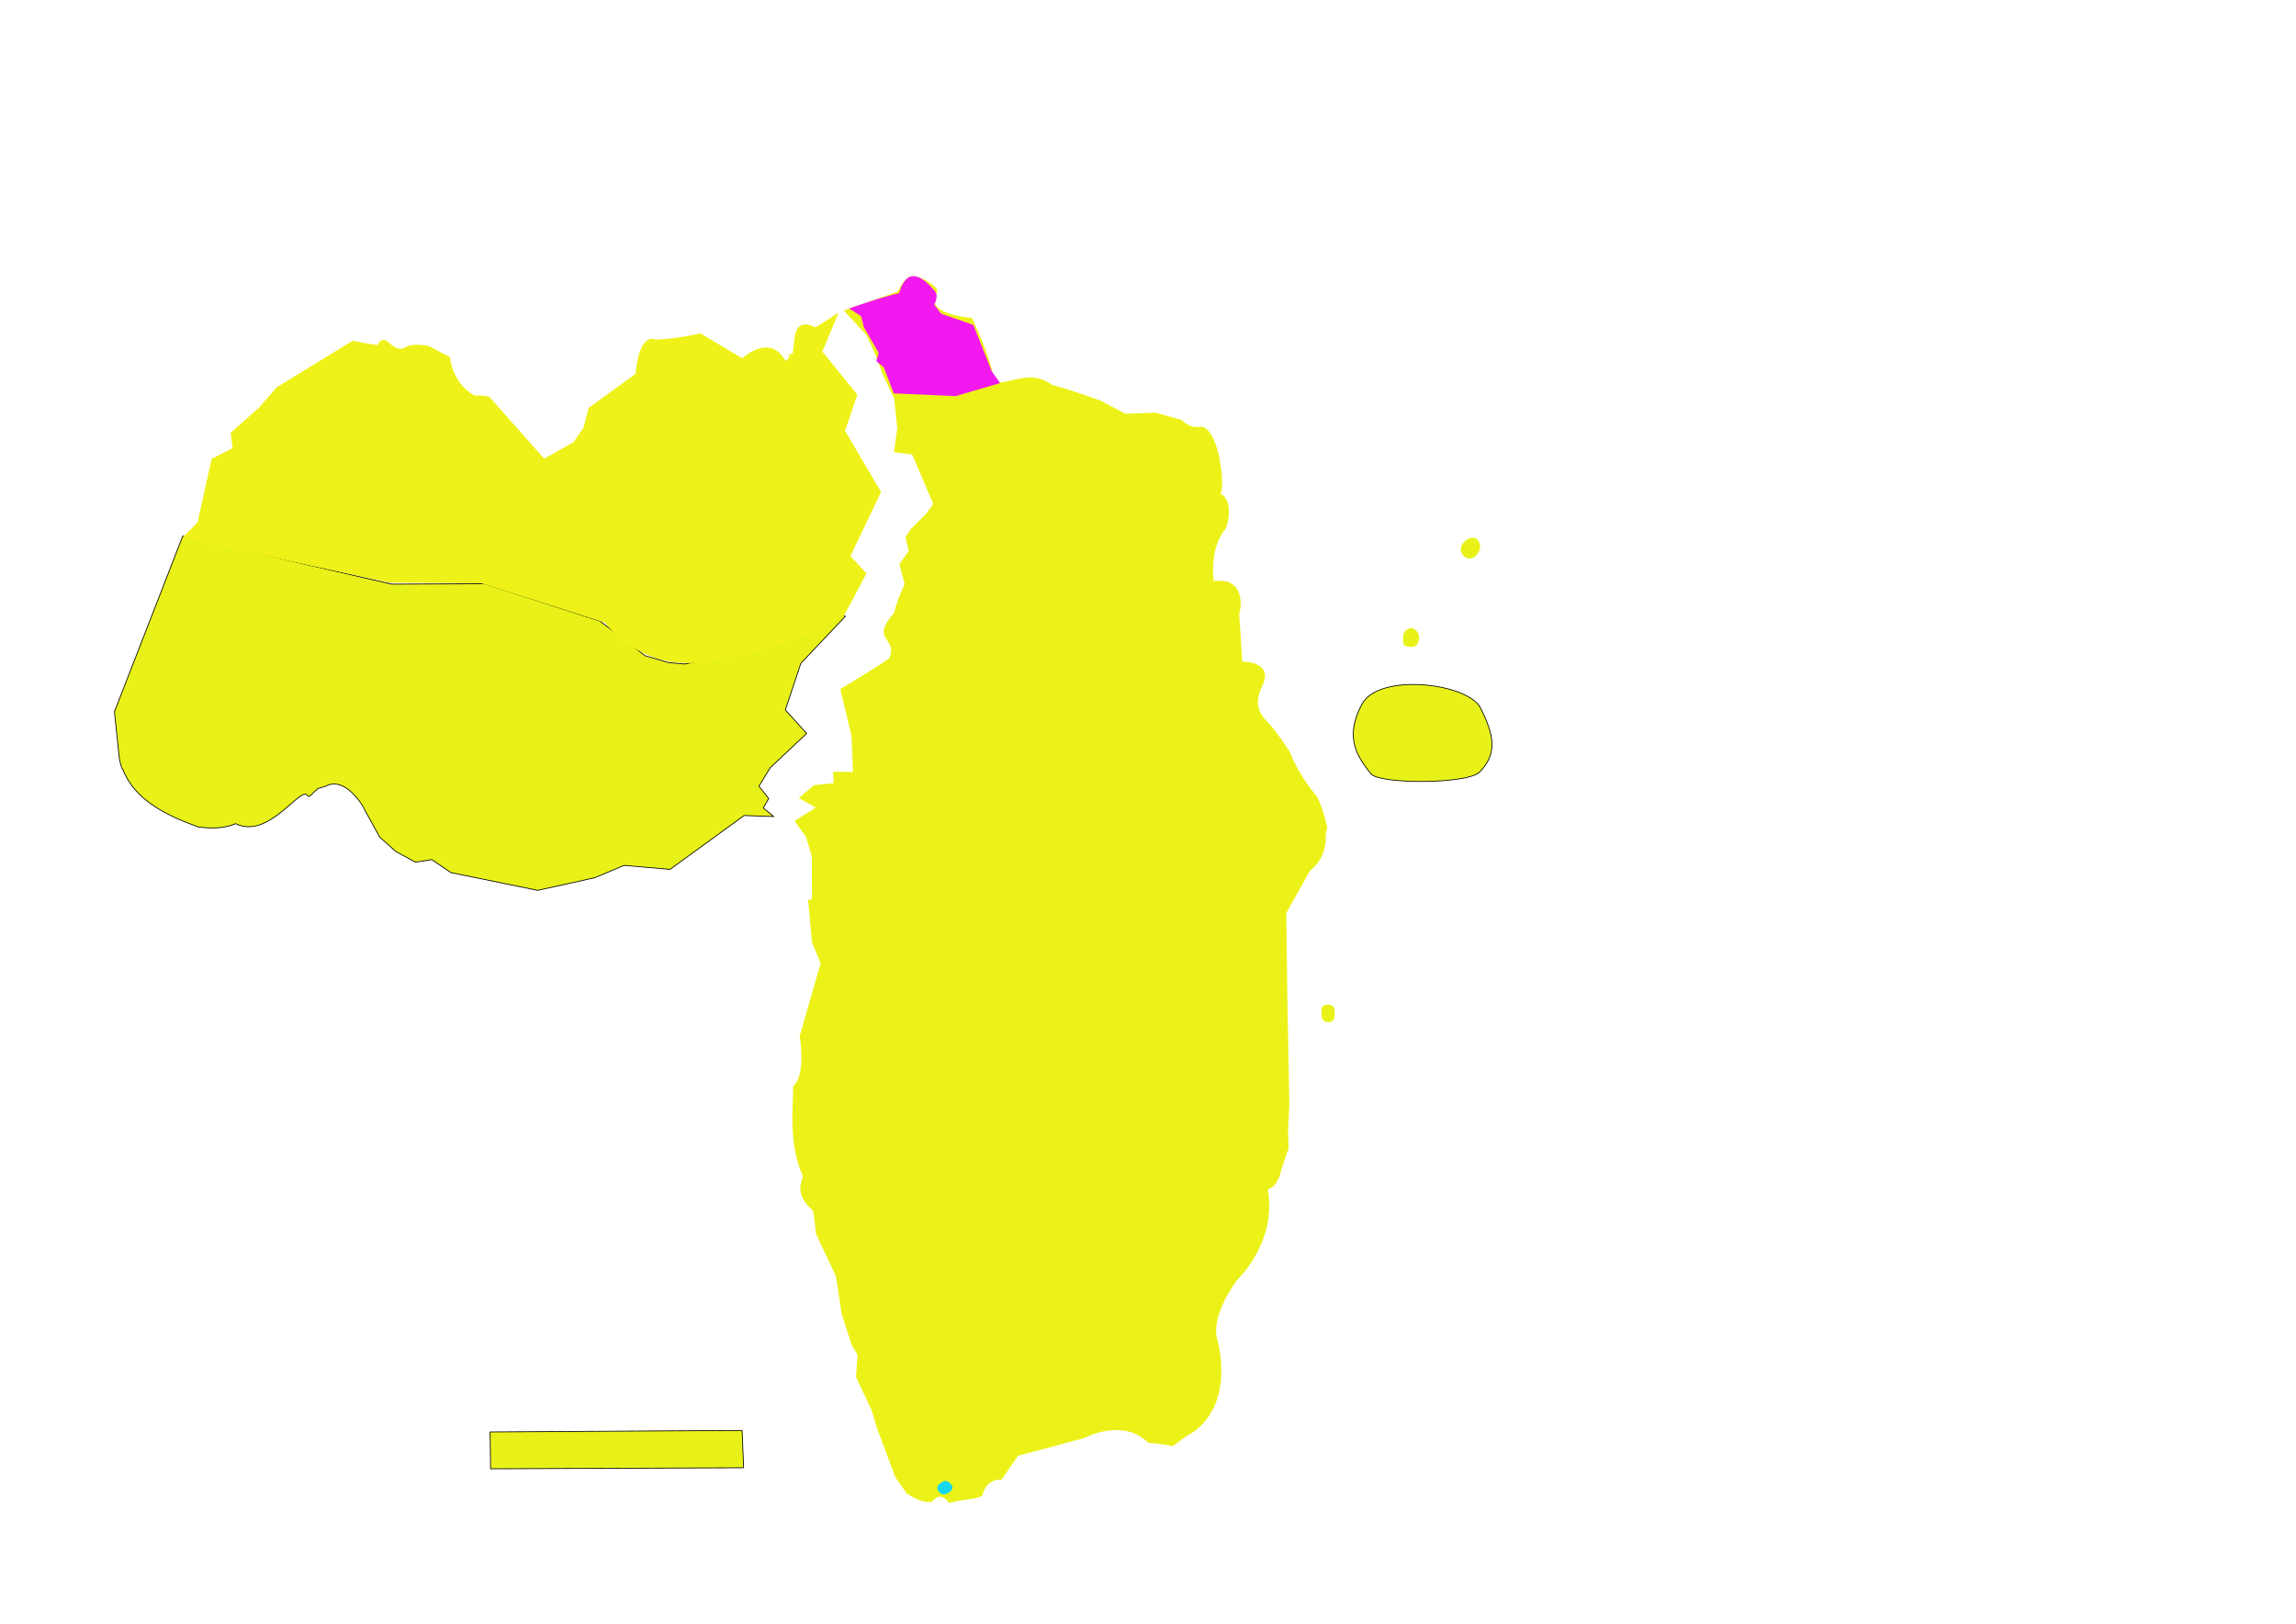
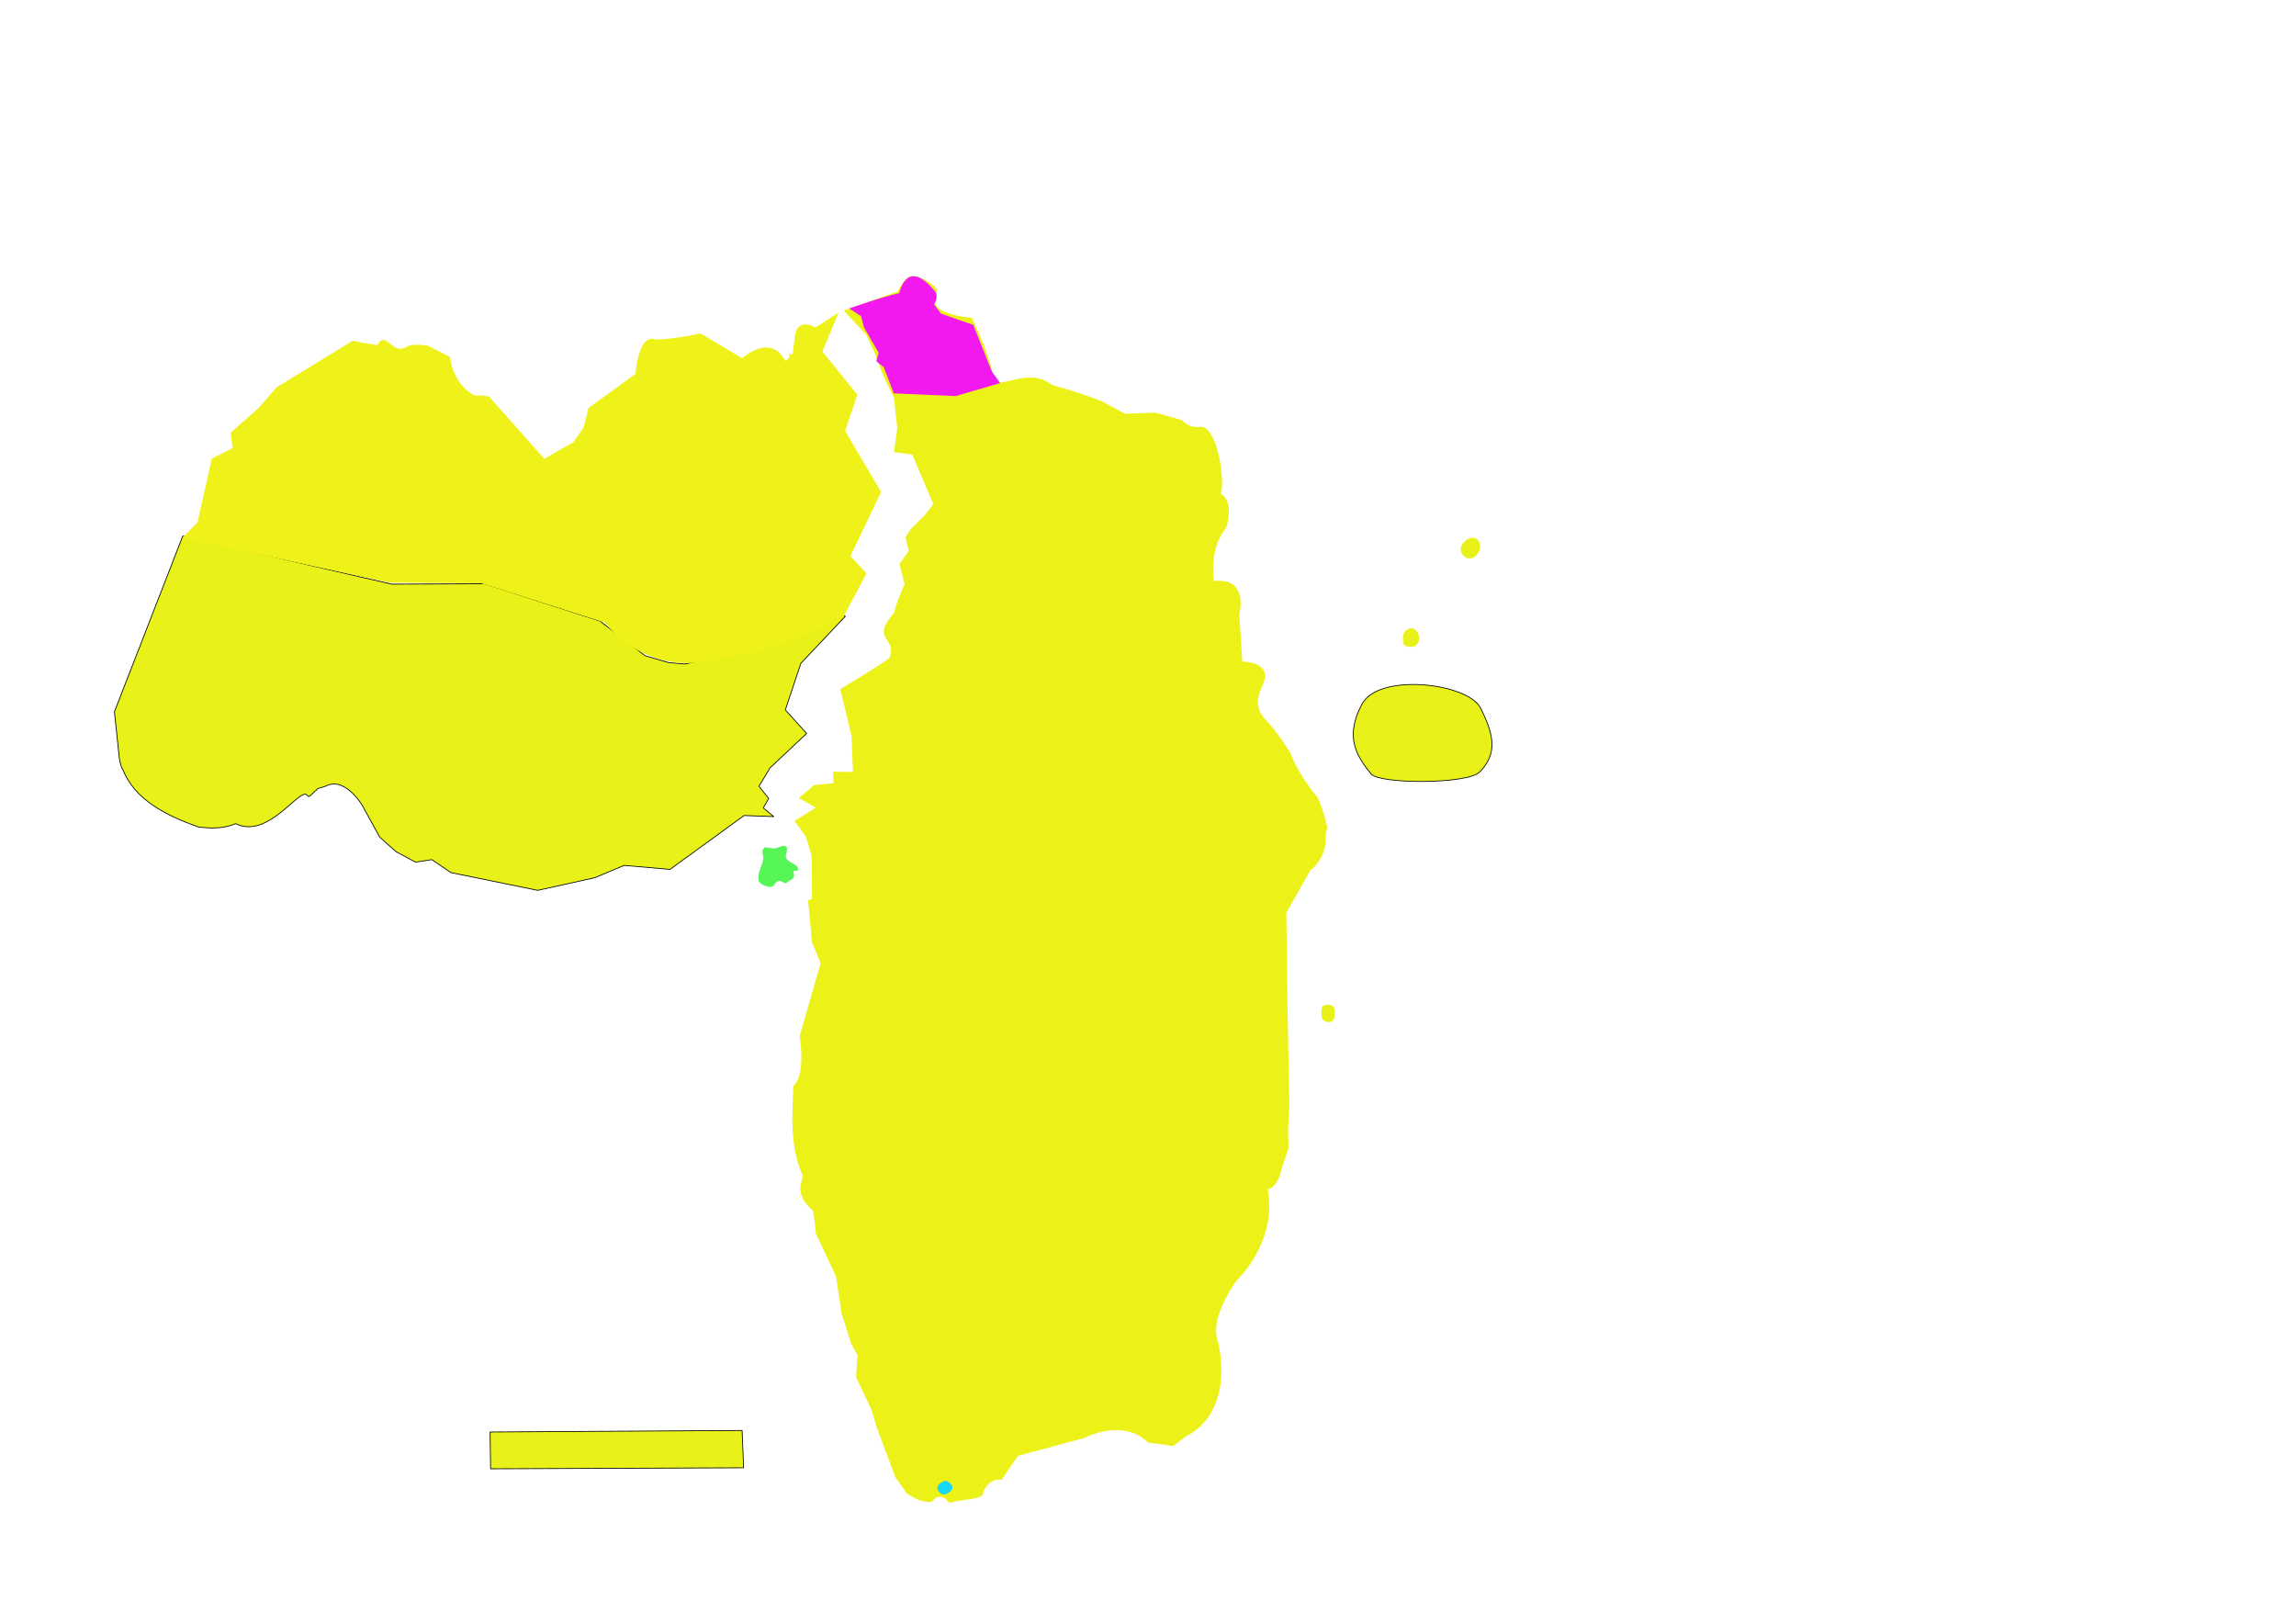
<svg xmlns="http://www.w3.org/2000/svg" width="1123mm" height="794mm" viewBox="0 0 1123 794" version="1.1" id="svg1" xml:space="preserve">
  <defs id="defs1" />
  <g id="layer1" transform="translate(28.97187,-5.820836)">
    <path style="fill:#e9f218;fill-opacity:1;stroke:#000000;stroke-width:0.378;stroke-linecap:round;stroke-linejoin:round;stroke-opacity:0.992" d="m 210.738,706.109 0.25,18.002 123.765,-0.5 -0.75,-18.252 z" id="NM" />
    <path style="fill:#e9f218;fill-opacity:1;stroke:#000000;stroke-width:0.378;stroke-linecap:round;stroke-linejoin:round;stroke-opacity:0.992" d="m 637.166,350.189 c -8.285,15.551 -3.145,24.845 4.501,34.129 4.116,4.998 47.206,5.091 53.132,-1 8.874,-9.121 6.882,-18.236 0.375,-31.254 -6.096,-12.195 -49.722,-17.426 -58.007,-1.875 z" id="muk" />
    <path style="fill:#e9f218;fill-opacity:1;stroke:#000000;stroke-width:0.378;stroke-linecap:round;stroke-linejoin:round;stroke-opacity:0.992" d="m 349.484,405.16 -5.127,-4.243 2.652,-4.597 -4.774,-6.011 5.481,-9.017 17.857,-16.796 -10.431,-11.492 7.602,-22.807 21.746,-22.984 -12.022,-4.597 -9.901,-0.354 -9.017,3.713 -12.022,4.95 -13.26,10.078 -3.713,5.658 -18.564,3.89 -7.956,-0.707 -11.492,-3.359 -22.1,-16.973 -56.399,-18.21 -45.437,0.177 -102.19,-23.514 -33.415,85.924 2.298,21.923 c 0.146,1.876 0.723,3.678 1.238,5.481 0.235,0.824 0.104,-0.146 0.53,0.707 5.804,15.079 21.462,22.699 37.128,28.288 0.544,-0.181 9.859,1.882 18.092,-1.669 16.277,8.057 32.004,-19.017 35.124,-13.712 0.912,1.551 2.92,-1.991 4.597,-2.829 0.816,-0.408 -0.723,0.116 0.354,-0.53 0.4,-0.24 2.315,-0.756 2.829,-0.884 0.479,-0.12 1,-0.323 1.414,-0.53 9.586,-4.788 18.564,10.671 18.564,11.315 l 7.602,13.79 7.956,7.072 9.547,5.127 7.956,-1.238 9.37,6.365 42.432,8.663 27.934,-6.188 14.321,-6.011 22.453,1.945 36.244,-26.343 z" id="tretolya" />
    <path style="fill:#e9f218;fill-opacity:1;stroke-width:0;stroke-linecap:round;stroke-linejoin:round;stroke-opacity:0.992" d="m 663.625,314.077 c 1.913,1.868 2.065,5.312 0.198,7.226 -1.509,1.547 -5.513,0.861 -6.102,-0.182 -0.542,-0.961 -0.967,-5.214 0.678,-6.78 1.263,-1.203 3.325,-2.121 5.226,-0.265 z" id="didim" />
    <path style="fill:#e9f218;fill-opacity:1;stroke-width:0;stroke-linecap:round;stroke-linejoin:round;stroke-opacity:0.992" d="m 687.351,270.622 c 1.748,-1.691 4.626,-2.617 6.326,-0.877 2.114,2.163 1.484,5.62 -0.652,7.762 -1.74,1.744 -4.349,1.959 -6.084,0.211 -2.175,-2.191 -1.808,-4.949 0.411,-7.095 z" id="su" />
    <path style="fill:#e9f218;fill-opacity:1;stroke-width:0;stroke-linecap:round;stroke-linejoin:round;stroke-opacity:0.992" d="m 618.031,497.867 c 0.968,-0.977 4.08,-0.873 5.059,0.093 1.098,1.084 1.017,5.797 -0.075,6.888 -0.977,0.977 -2.985,1.33 -4.816,-0.168 -1.033,-0.845 -1.241,-5.731 -0.168,-6.813 z" id="prens" />
    <path style="opacity:1;fill:#ecf218;fill-opacity:1;stroke-width:0;stroke-linecap:round;stroke-linejoin:round;stroke-opacity:0.992" d="m 383.721,157.697 26.433,-9.334 c 0,0 3.115,-6.702 6.272,-7.392 4.427,-0.968 11.933,4.554 12.32,5.749 1.993,0.262 -1.584,6.21 0.075,8.512 3.631,5.038 17.622,6.048 17.622,6.048 0,0 8.784,18.43 10.379,28.374 1.468,9.154 16.114,-5.635 28.822,4.48 8.788,2.088 23.819,7.691 23.819,7.691 l 11.938,6.319 14.889,-0.528 12.988,3.696 c 0,0 3.088,4.245 9.398,3.168 9.147,1.462 11.658,31.338 9.187,32.735 6.9,3.226 3.55,16.094 2.534,17.212 -8.072,9.817 -5.702,25.449 -5.702,25.449 0,0 4.698,-0.231 6.864,0.528 9.186,3.22 5.597,15.84 5.597,15.84 l 1.478,23.126 c 0,0 15.58,-0.302 9.821,11.827 -2.496,5.257 -3.994,11.137 2.218,17.318 4.511,4.489 11.404,15.312 11.404,15.312 0,0 3.005,9.495 13.411,21.964 2.864,6.234 4.752,14.678 4.752,14.678 0,0 -0.92,3.074 -0.845,4.646 0.523,10.868 -7.603,16.473 -7.603,16.473 l -11.616,20.697 0.528,42.767 0.95,50.898 -0.634,12.988 0.225,8.591 -3.498,10.205 c 0,0 -1.361,8.425 -6.653,9.715 4.824,25.835 -15.1,44.456 -15.1,44.456 0,0 -14.114,18.511 -9.081,30.518 7.438,36.053 -15.206,45.407 -15.206,45.407 l -6.969,5.174 c 0,0 -4.9,-0.93 -12.144,-1.69 -12.551,-12.368 -31.362,-2.218 -31.362,-2.218 l -32.313,8.659 -8.025,11.721 c 0,0 -7.086,-1.35 -9.398,7.709 -2.81,2.01 -9.211,1.681 -16.156,3.59 -5.038,-6.382 -7.882,-0.65 -8.765,-0.528 -5.526,0.868 -12.144,-4.224 -12.144,-4.224 l -5.491,-7.814 -9.081,-24.287 -2.534,-8.553 -7.603,-16.156 0.739,-10.771 -2.957,-5.069 -4.857,-15.206 -2.746,-18.268 -9.821,-20.803 c 0,0 -0.481,-6.552 -1.478,-11.299 -9.621,-8.23 -5.043,-14.279 -4.963,-17.001 -6.886,-15.326 -4.778,-32.362 -4.646,-43.823 6.434,-5.408 3.168,-24.499 3.168,-24.499 l 10.243,-35.586 -4.224,-10.243 -1.901,-20.591 1.901,-0.634 -0.106,-20.803 -2.851,-9.609 -5.597,-7.709 10.349,-6.547 -8.237,-4.646 7.392,-6.336 9.609,-0.95 -0.211,-5.597 9.715,0.106 -0.739,-17.635 -5.491,-22.915 c 0,0 18.526,-11.02 23.971,-15.1 4.367,-10.3 -9.775,-8.558 2.323,-22.07 1.402,-6.049 5.174,-14.15 5.174,-14.15 l -2.534,-9.821 4.541,-6.441 -1.584,-6.653 2.534,-3.907 7.286,-7.286 3.801,-5.069 -10.349,-24.182 -8.87,-1.162 1.584,-11.616 -1.584,-14.784 -5.491,-11.51 -4.118,-10.982 -4.013,-8.553 z" id="karbo" />
    <path style="opacity:1;fill:#18d7f2;fill-opacity:1;stroke-width:0;stroke-linecap:round;stroke-linejoin:round;stroke-opacity:0.992" d="m 433.861,730.059 c -1.608,-0.191 -4.173,1.668 -4.382,3.274 -0.164,1.257 1.59,3.198 2.851,3.326 1.639,0.167 4.444,-1.686 4.593,-3.326 0.107,-1.172 -1.894,-3.134 -3.062,-3.274 z" id="baskent" />
    <path style="opacity:1;fill:#f218f0;fill-opacity:1;stroke-width:0;stroke-linecap:round;stroke-linejoin:round;stroke-opacity:0.992" d="m 460.173,193.137 -21.725,6.385 -30.266,-1.327 -4.892,-12.77 -3.648,-2.985 1.161,-4.063 -7.214,-12.521 -1.41,-5.39 -5.804,-3.814 c 0,0 17.501,-6.092 24.461,-7.463 0.824,-2.947 4.543,-16.106 16.916,-1.575 3.003,2.673 0.166,7.131 0.166,7.131 l 3.4,4.478 15.755,5.473 9.038,22.72 z" id="batak" />
    <path style="opacity:1;fill:#eff218;fill-opacity:1;stroke-width:0;stroke-linecap:round;stroke-linejoin:round;stroke-opacity:0.992" d="m 60.25,268.843 101.162,21.891 45.109,0.332 60.366,19.237 c 0,0 21.175,29.307 59.039,16.584 20.285,-0.451 57.381,-18.906 57.381,-18.906 l 11.523,-21.776 -7.857,-8.443 15.01,-31.31 -17.59,-29.903 5.981,-17.707 -17.121,-21.108 7.974,-19.114 c 0,0 -7.78,5.275 -11.375,7.271 -9.81,-5.04 -10.085,4.808 -10.085,4.808 l -1.055,8.326 -2.228,-0.117 c 0,0 2.18,1.159 -1.29,3.401 -7.574,-13.941 -21.108,-1.29 -21.108,-1.29 l -20.522,-12.196 c 0,0 -10.201,2.626 -21.694,3.049 -8.796,-3.33 -9.968,16.769 -9.968,16.769 l -22.984,16.652 -2.463,9.616 -4.925,7.153 -14.307,8.091 -26.854,-30.255 c 0,0 -2.459,-0.975 -7.153,-0.586 -11.262,-6.178 -12.078,-18.88 -12.078,-18.88 l -10.671,-5.512 c 0,0 -7.558,-1.381 -10.554,0.469 -7.356,4.543 -9.904,-8.638 -14.307,-0.821 -4.403,-0.509 -12.078,-2.111 -12.078,-2.111 l -37.174,22.75 -8.678,9.968 -13.837,12.313 0.938,7.505 -10.202,5.16 -6.919,31.076 z" id="livizerya" />
+     <path style="fill:#56f657;fill-opacity:1;stroke-width:0;stroke-linecap:round;stroke-linejoin:round;stroke-opacity:0.992" d="m 344.376,425.769 c -0.55,3.914 -3.331,7.296 -2.156,11.07 0.459,1.476 5.989,4.051 7.38,1.824 2.856,-4.572 4.603,0.097 6.219,-1.202 1.432,-1.151 2.895,-1.358 3.566,-3.068 0.313,-0.799 -0.674,-1.912 -0.124,-2.571 0.402,-0.482 1.43,0.203 1.866,-0.249 0.299,-0.31 0.286,-0.886 0.124,-1.285 -0.934,-2.298 -4.62,-2.566 -5.68,-4.809 -0.803,-1.7 1.354,-4.426 -0.083,-5.639 -1.443,-1.218 -3.709,0.829 -5.597,0.871 -1.64,0.037 -2.358,-0.353 -4.892,-0.539 -2.161,2.053 -0.397,3.994 -0.622,5.597 z" id="labirent" />
  </g>
</svg>
